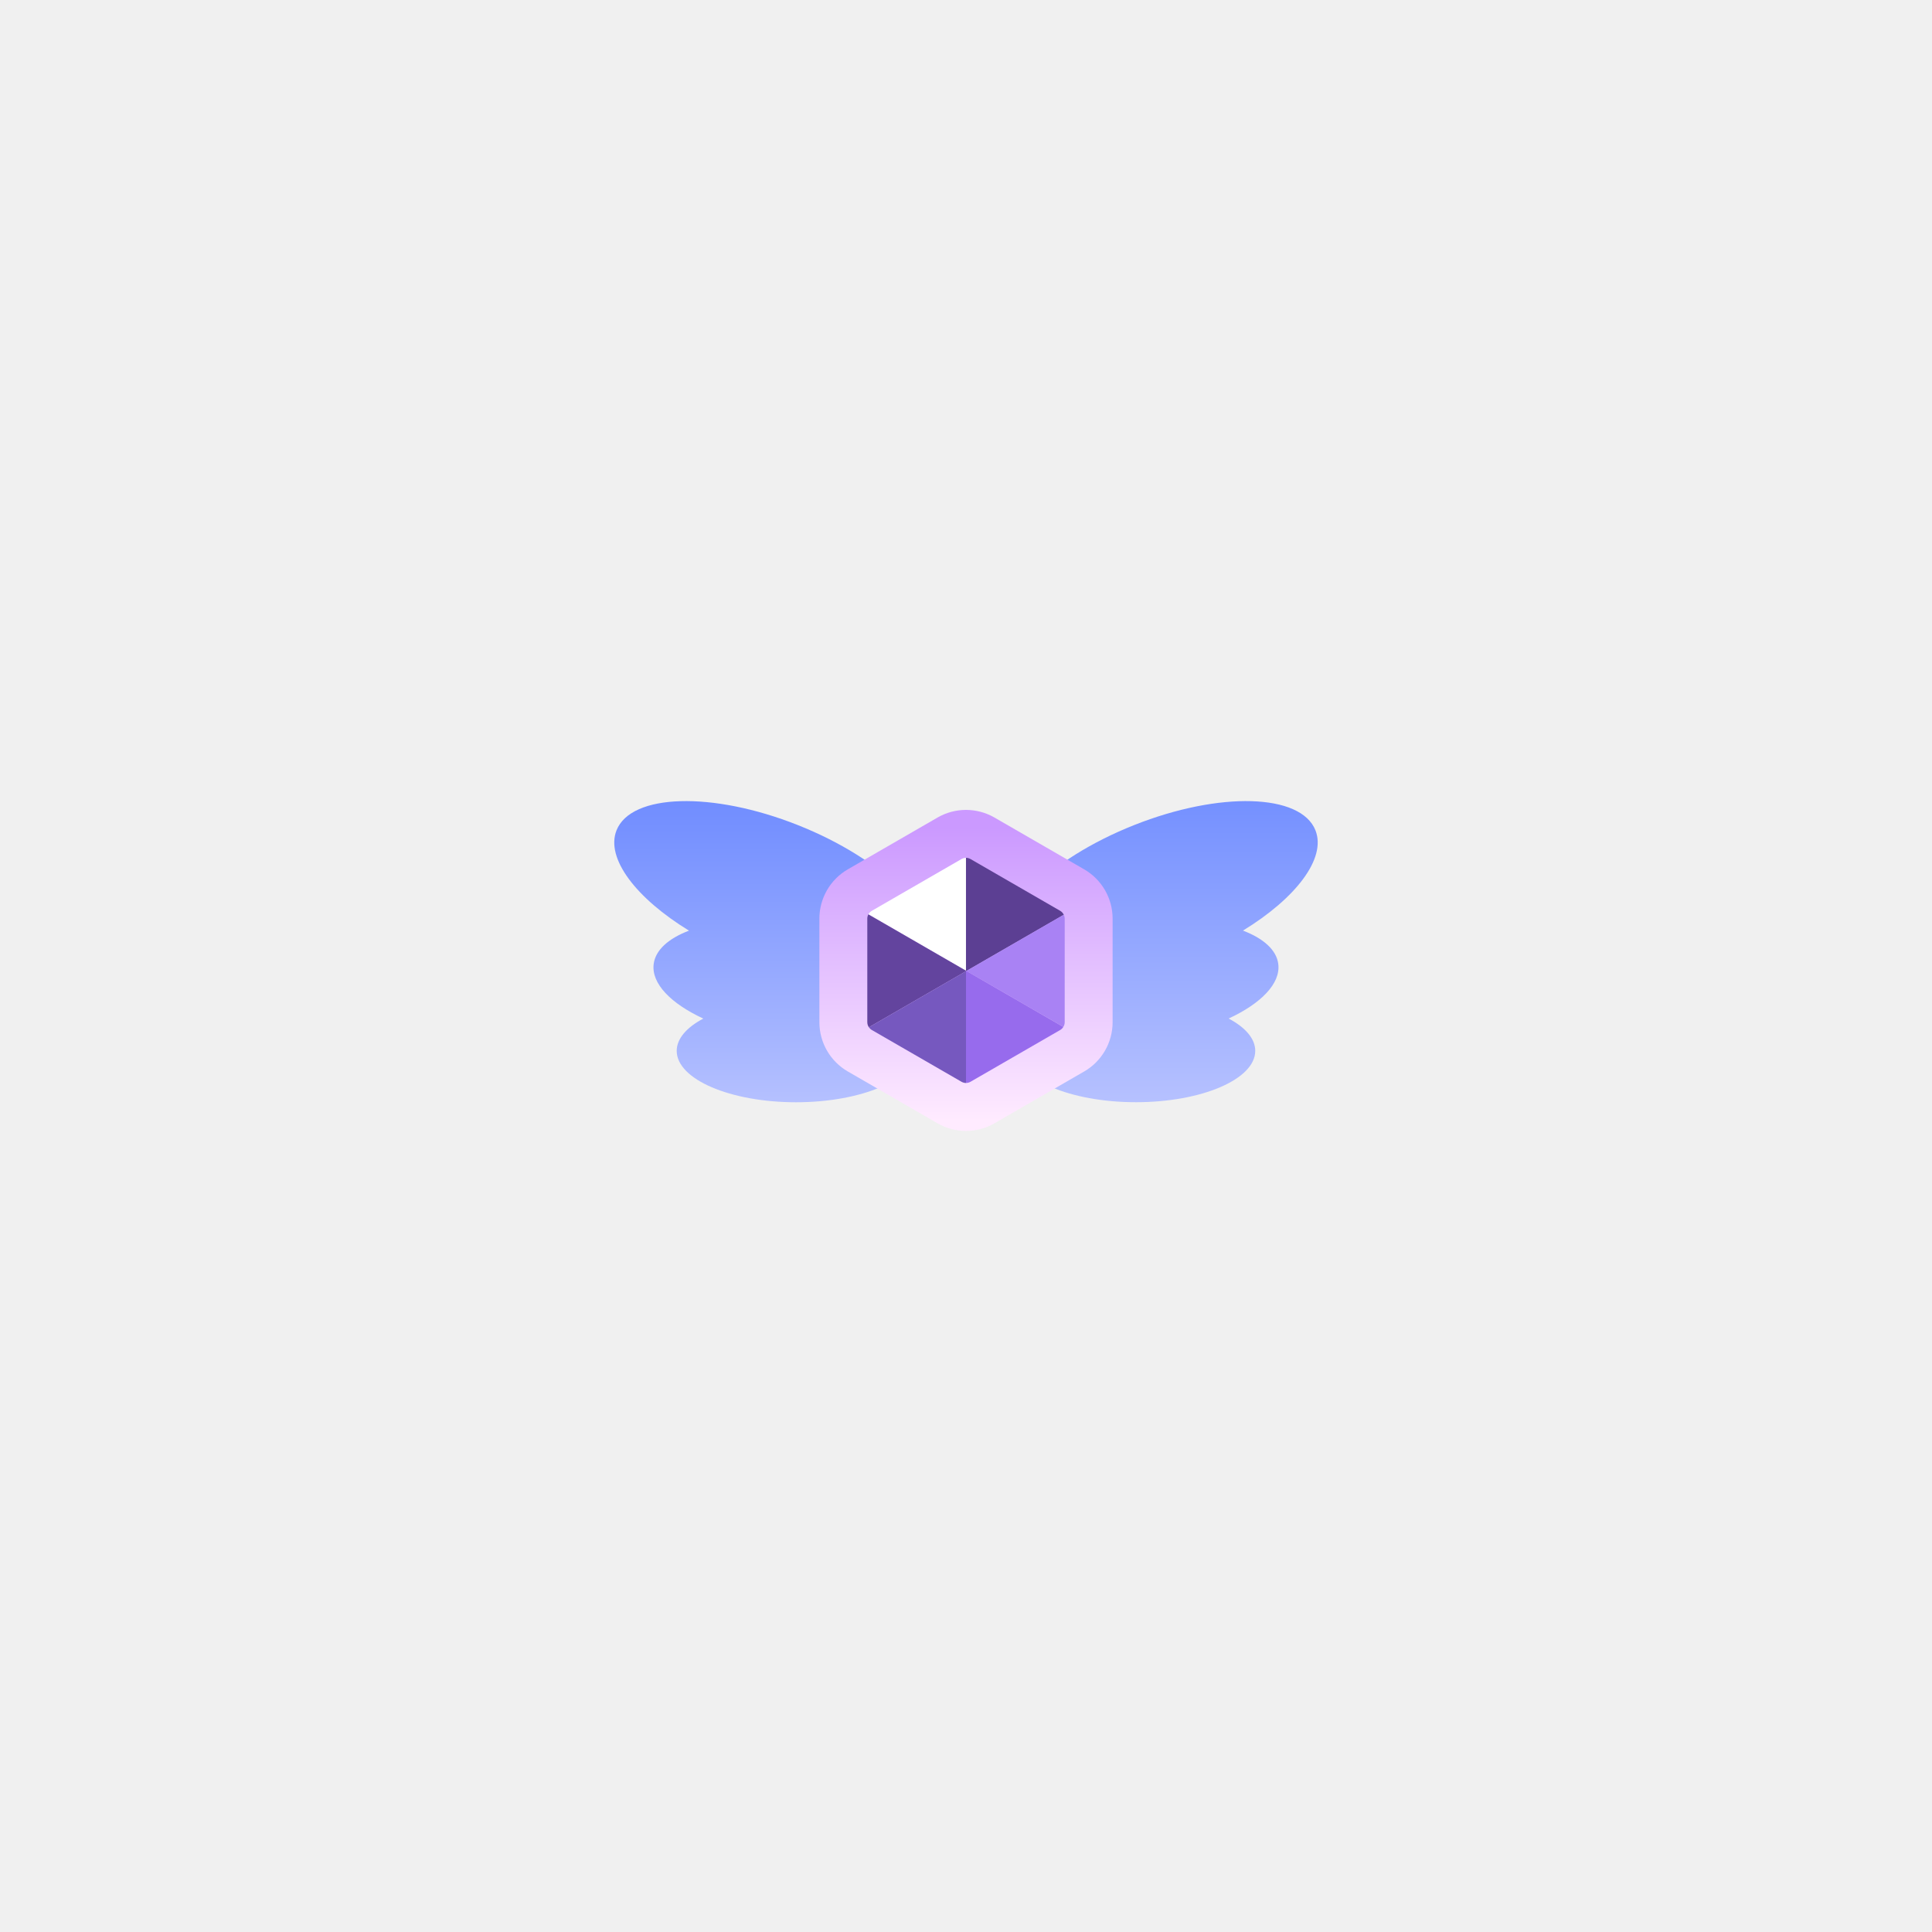
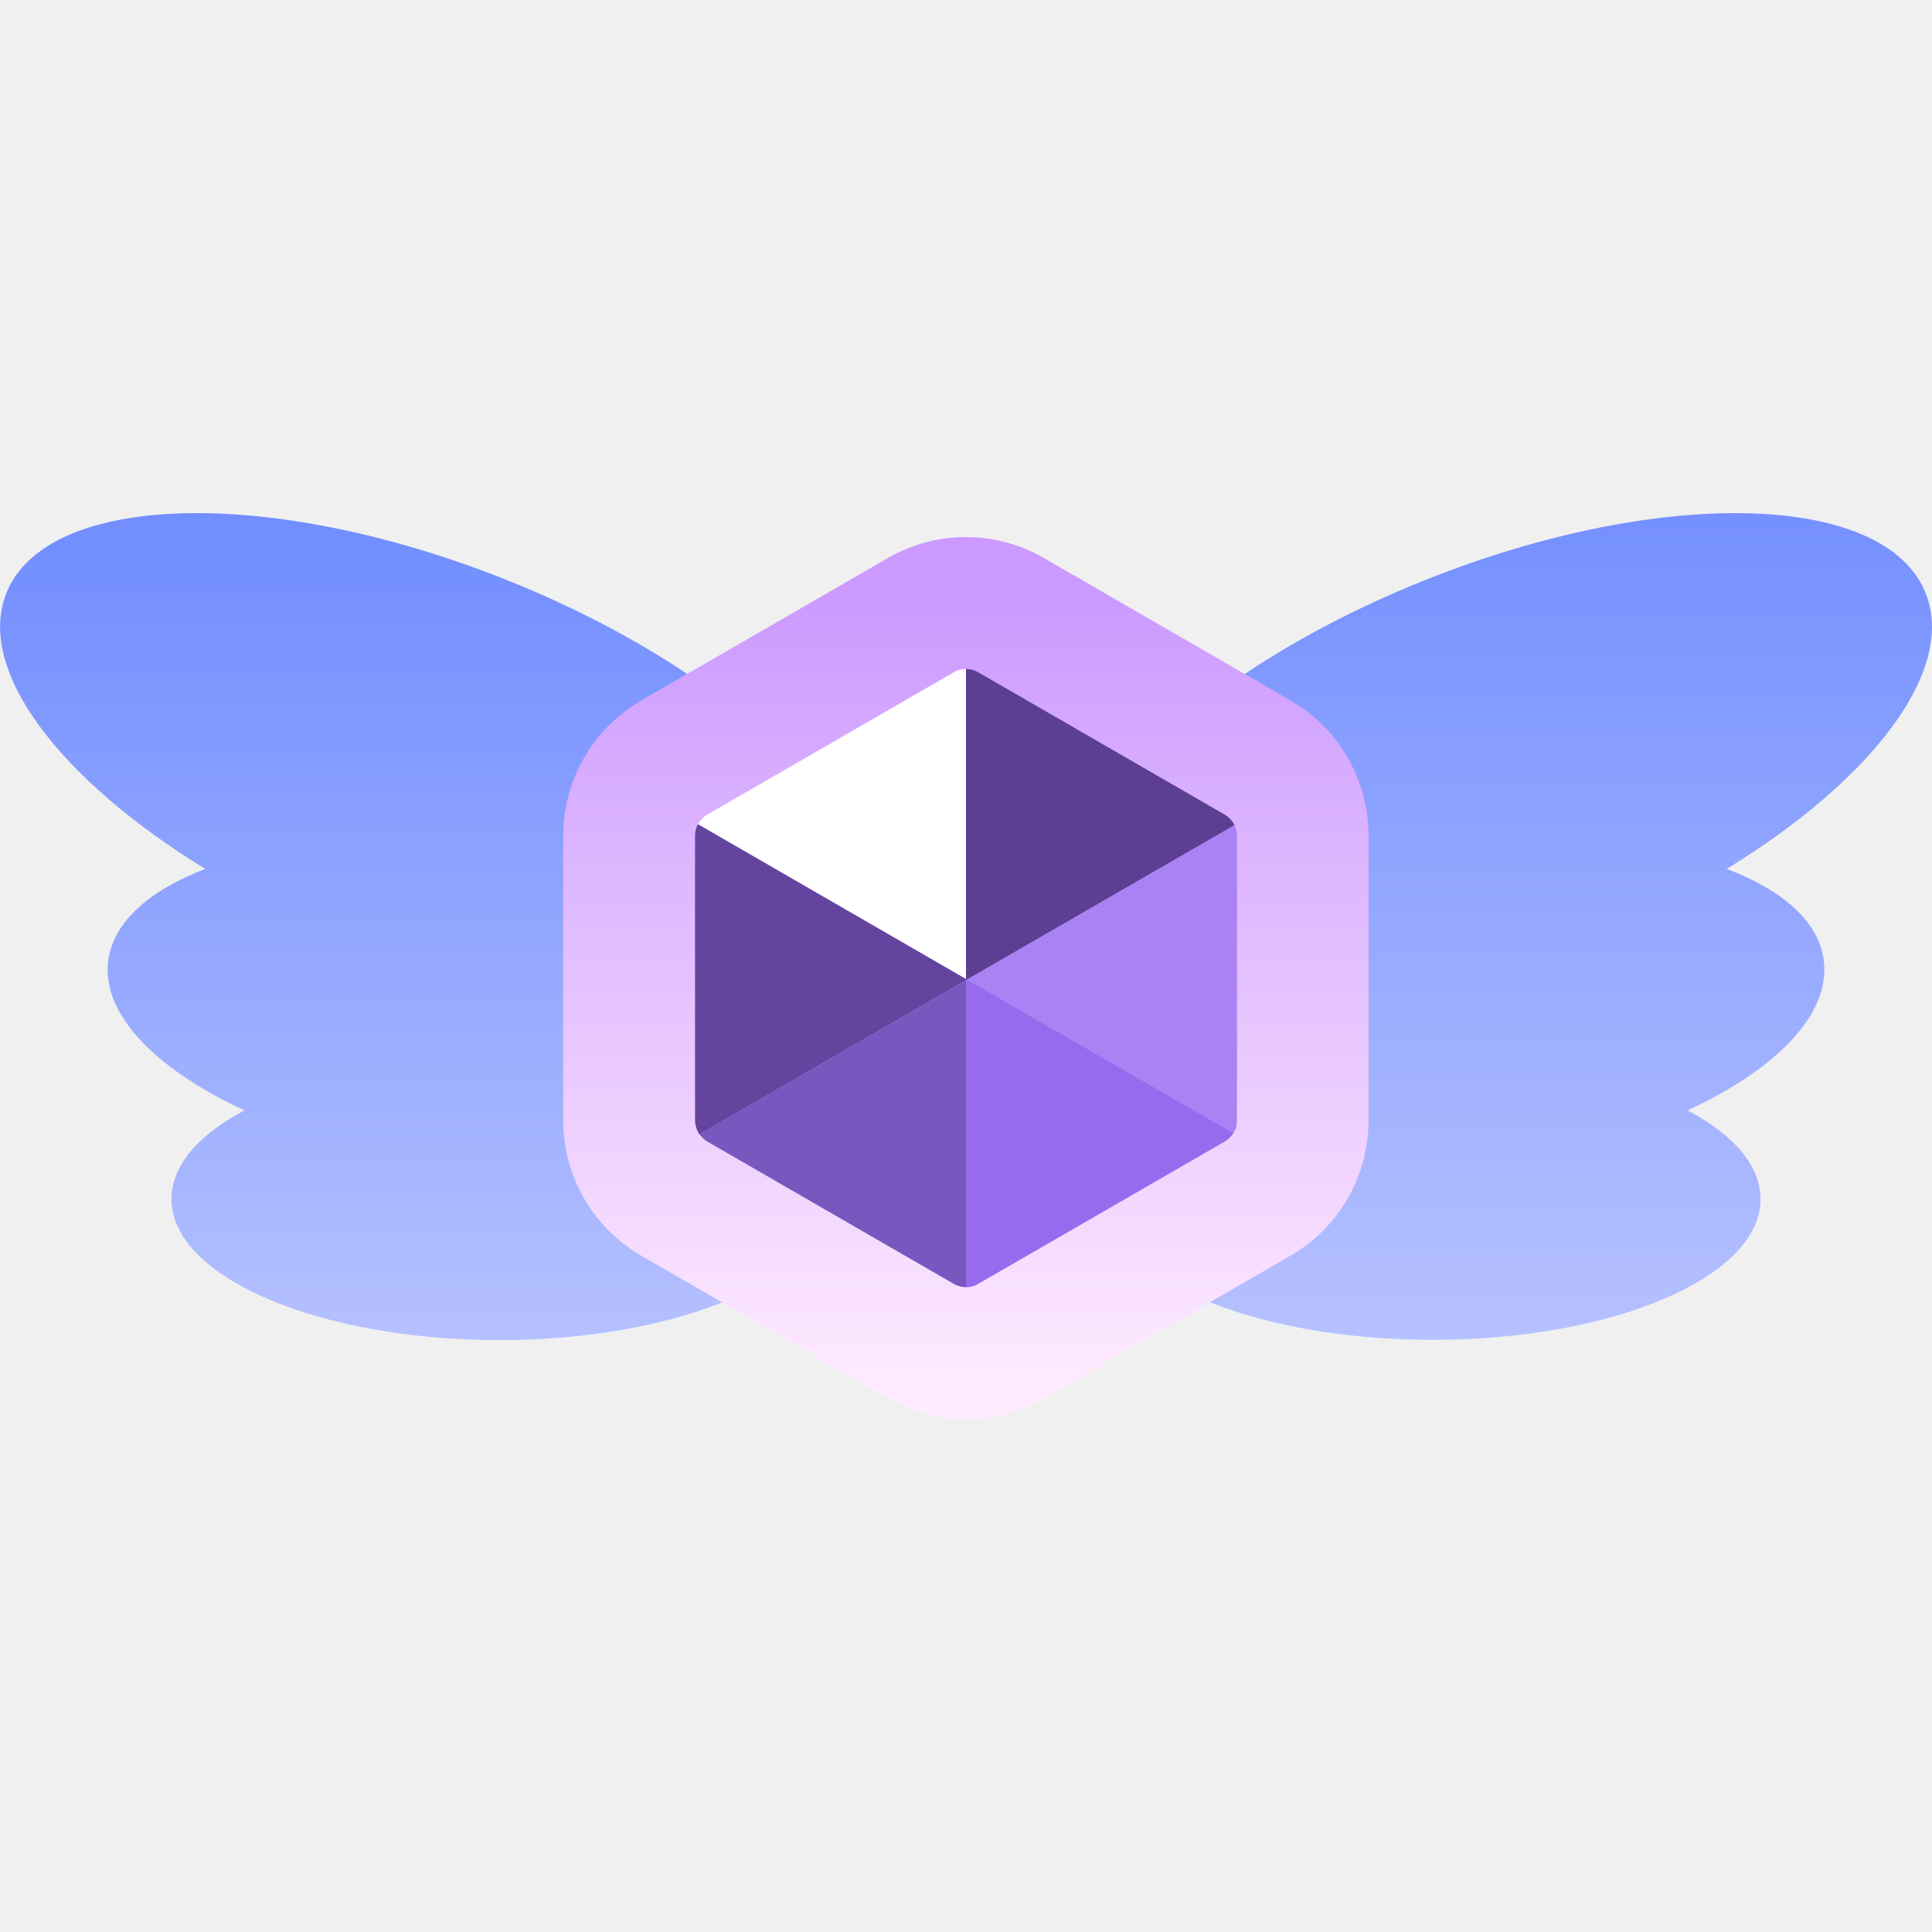
<svg xmlns="http://www.w3.org/2000/svg" version="1.1" id="Layer_1" x="0px" y="0px" viewBox="0 0 800 800" style="enable-background:new 0 0 800 800;" xml:space="preserve">
  <style type="text/css">
	.st0{fill:url(#SVGID_1_);}
- 	.st1{fill:url(#SVGID_00000163043793582444377280000005590024741706324355_);}
- 	.st2{fill:url(#SVGID_00000024706456193253228400000015365612688272273073_);}
+ 	.st1{fill:url(#SVGID_00000023270000026652298190000017248757412760818852_);}
+ 	.st2{fill:url(#SVGID_00000160175584709253571990000015131610685363159424_);}
	.st3{fill:#FFFFFF;}
	.st4{fill:#5C3F93;}
	.st5{fill:#8557CE;}
	.st6{fill:#A982F4;}
	.st7{fill:#63449E;}
	.st8{fill:#976BED;}
	.st9{fill:#7658BF;}
</style>
  <g>
    <g>
      <g>
-         <linearGradient id="SVGID_1_" gradientUnits="userSpaceOnUse" x1="319.552" y1="464.531" x2="319.552" y2="298.177">
+         <linearGradient id="SVGID_1_" gradientUnits="userSpaceOnUse" x1="179.04" y1="222.772" x2="179.04" y2="679.658" gradientTransform="matrix(1 0 0 -1 0 800)">
          <stop offset="0" style="stop-color:#BAC4FF" />
          <stop offset="0.219" style="stop-color:#A4B4FF" />
          <stop offset="0.73" style="stop-color:#7691FF" />
          <stop offset="0.986" style="stop-color:#6484FF" />
        </linearGradient>
-         <path class="st0" d="M379.03,400.66c2.09-1.65,3.65-3.63,4.57-5.94c6.05-15.25-17.77-39-53.2-53.06     c-35.43-14.06-69.06-13.09-75.11,2.16c-4.6,11.6,8.08,28.11,30,41.54c-8.46,3.23-13.89,8-14.62,13.85     c-1.01,8.07,7.15,16.35,20.55,22.56c-6.88,3.65-11.01,8.31-11.01,13.38c0,11.75,22.12,21.27,49.41,21.27     c27.29,0,49.41-9.52,49.41-21.27c0-3.43-1.89-6.66-5.23-9.52c6.28-3.12,10.23-7.28,10.85-12.2     C385.2,409.11,383.12,404.74,379.03,400.66z" />
-         <linearGradient id="SVGID_00000012459883993666874630000018238261857700177595_" gradientUnits="userSpaceOnUse" x1="480.448" y1="464.02" x2="480.448" y2="300.333">
+         <path class="st0" d="M342.4,401.8c5.7-4.5,10-10,12.6-16.3c16.6-41.9-48.8-107.1-146.1-145.7s-189.7-36-206.3,5.9     c-12.6,31.9,22.2,77.2,82.4,114.1c-23.2,8.9-38.1,22-40.2,38c-2.8,22.2,19.6,44.9,56.4,62c-18.9,10-30.2,22.8-30.2,36.7     c0,32.3,60.8,58.4,135.7,58.4s135.7-26.1,135.7-58.4c0-9.4-5.2-18.3-14.4-26.1c17.2-8.6,28.1-20,29.8-33.5     C359.4,425,353.6,413,342.4,401.8z" />
+         <linearGradient id="SVGID_00000179645937890626782830000012405287044232723383_" gradientUnits="userSpaceOnUse" x1="620.941" y1="224.175" x2="620.941" y2="673.738" gradientTransform="matrix(1 0 0 -1 0 800)">
          <stop offset="0" style="stop-color:#BAC4FF" />
          <stop offset="1" style="stop-color:#6484FF" />
        </linearGradient>
-         <path style="fill:url(#SVGID_00000012459883993666874630000018238261857700177595_);" d="M544.7,343.82     c-6.05-15.25-39.68-16.22-75.11-2.16c-35.43,14.06-59.25,37.81-53.2,53.06c0.92,2.31,2.48,4.29,4.57,5.94     c-4.09,4.08-6.17,8.45-5.63,12.75c0.61,4.92,4.57,9.08,10.85,12.2c-3.34,2.87-5.23,6.1-5.23,9.52     c0,11.75,22.12,21.27,49.41,21.27s49.41-9.52,49.41-21.27c0-5.07-4.13-9.72-11.01-13.38c13.4-6.21,21.56-14.49,20.55-22.56     c-0.73-5.85-6.16-10.62-14.62-13.85C536.62,371.93,549.3,355.42,544.7,343.82z" />
+         <path style="fill:url(#SVGID_00000179645937890626782830000012405287044232723383_);" d="M797.4,245.7     c-16.6-41.9-109-44.5-206.3-5.9S428.4,343.6,445,385.5c2.5,6.3,6.8,11.8,12.6,16.3c-11.2,11.2-16.9,23.2-15.5,35     c1.7,13.5,12.6,24.9,29.8,33.5c-9.2,7.9-14.4,16.8-14.4,26.1c0,32.3,60.8,58.4,135.7,58.4S729,528.8,729,496.5     c0-13.9-11.3-26.7-30.2-36.7c36.8-17.1,59.2-39.8,56.4-62c-2-16.1-16.9-29.2-40.2-38C775.2,322.9,810.1,277.6,797.4,245.7z" />
      </g>
-       <linearGradient id="SVGID_00000094607497989903427550000012994061924027522235_" gradientUnits="userSpaceOnUse" x1="400" y1="464.121" x2="400" y2="342.7">
+       <linearGradient id="SVGID_00000159463322493532988610000016679085560847566982_" gradientUnits="userSpaceOnUse" x1="400.009" y1="223.899" x2="400.009" y2="557.376" gradientTransform="matrix(1 0 0 -1 0 800)">
        <stop offset="0" style="stop-color:#FFEBFF" />
        <stop offset="1" style="stop-color:#CB99FF" />
      </linearGradient>
-       <path style="fill:url(#SVGID_00000094607497989903427550000012994061924027522235_);" d="M460.71,423.27v-42.89    c0-8.42-4.49-16.2-11.78-20.41l-37.15-21.45c-7.29-4.21-16.27-4.21-23.56,0l-37.15,21.45c-7.29,4.21-11.78,11.99-11.78,20.41    v42.89c0,8.42,4.49,16.2,11.78,20.41l37.15,21.45c7.29,4.21,16.27,4.21,23.56,0l37.15-21.45    C456.22,439.47,460.71,431.69,460.71,423.27z" />
+       <path style="fill:url(#SVGID_00000159463322493532988610000016679085560847566982_);" d="M566.7,463.9V346.1    c0-23.1-12.3-44.5-32.4-56.1l-102-58.9c-20-11.6-44.7-11.6-64.7,0l-102,58.9c-20,11.6-32.4,32.9-32.4,56.1v117.8    c0,23.1,12.3,44.5,32.4,56.1l102,58.9c20,11.6,44.7,11.6,64.7,0l102-58.9C554.4,508.4,566.7,487,566.7,463.9z" />
    </g>
    <g>
-       <path class="st3" d="M400,355.21C400,355.21,400,355.21,400,355.21c-0.45,0-1.15,0.09-1.86,0.5l-37.14,21.44    c-0.61,0.35-1.09,0.86-1.41,1.46L400,401.95V355.21z" />
-       <path class="st4" d="M400.17,402.05l40.32-23.28c-0.32-0.67-0.83-1.24-1.49-1.62l-37.15-21.45c-0.71-0.41-1.41-0.5-1.86-0.5v46.74    L400.17,402.05z" />
-       <polygon class="st5" points="400,402.15 400.17,402.05 400,401.95   " />
-       <path class="st6" d="M440.31,425.22c0.36-0.58,0.56-1.25,0.56-1.95v-42.89c0-0.57-0.14-1.11-0.37-1.61l-40.32,23.28L440.31,425.22    z" />
-       <path class="st7" d="M400,401.95l-40.42-23.33c-0.29,0.53-0.45,1.14-0.45,1.76v42.89c0,0.76,0.24,1.49,0.66,2.1L400,402.15V401.95    z" />
-       <path class="st8" d="M400.17,402.05l-0.17,0.1v46.29c0.46,0,1.15-0.09,1.86-0.5l37.14-21.44c0.54-0.31,0.98-0.76,1.3-1.27    L400.17,402.05z" />
-       <path class="st9" d="M359.79,425.36c0.31,0.45,0.71,0.85,1.2,1.13l37.15,21.45c0.71,0.41,1.41,0.5,1.86,0.5c0,0,0,0,0,0v-46.29    L359.79,425.36z" />
+       <path class="st3" d="M400,277L400,277c-1.2,0-3.2,0.2-5.1,1.4l-102,58.9c-1.7,1-3,2.4-3.9,4l111,64.1V277z" />
+       <path class="st4" d="M400.5,405.6l110.7-63.9c-0.9-1.8-2.3-3.4-4.1-4.4l-102-58.9c-1.9-1.1-3.9-1.4-5.1-1.4v128.4L400.5,405.6z" />
+       <polygon class="st5" points="400,405.9 400.5,405.6 400,405.4   " />
+       <path class="st6" d="M510.7,469.3c1-1.6,1.5-3.4,1.5-5.4V346.1c0-1.6-0.4-3-1-4.4l-110.7,63.9L510.7,469.3z" />
+       <path class="st7" d="M400,405.4l-111-64.1c-0.8,1.5-1.2,3.1-1.2,4.8v117.8c0,2.1,0.7,4.1,1.8,5.8L400,405.9V405.4z" />
+       <path class="st8" d="M400.5,405.6l-0.5,0.3V533c1.3,0,3.2-0.2,5.1-1.4l102-58.9c1.5-0.9,2.7-2.1,3.6-3.5L400.5,405.6z" />
+       <path class="st9" d="M289.6,469.6c0.9,1.2,1.9,2.3,3.3,3.1l102,58.9c1.9,1.1,3.9,1.4,5.1,1.4l0,0V405.9L289.6,469.6z" />
    </g>
  </g>
</svg>
